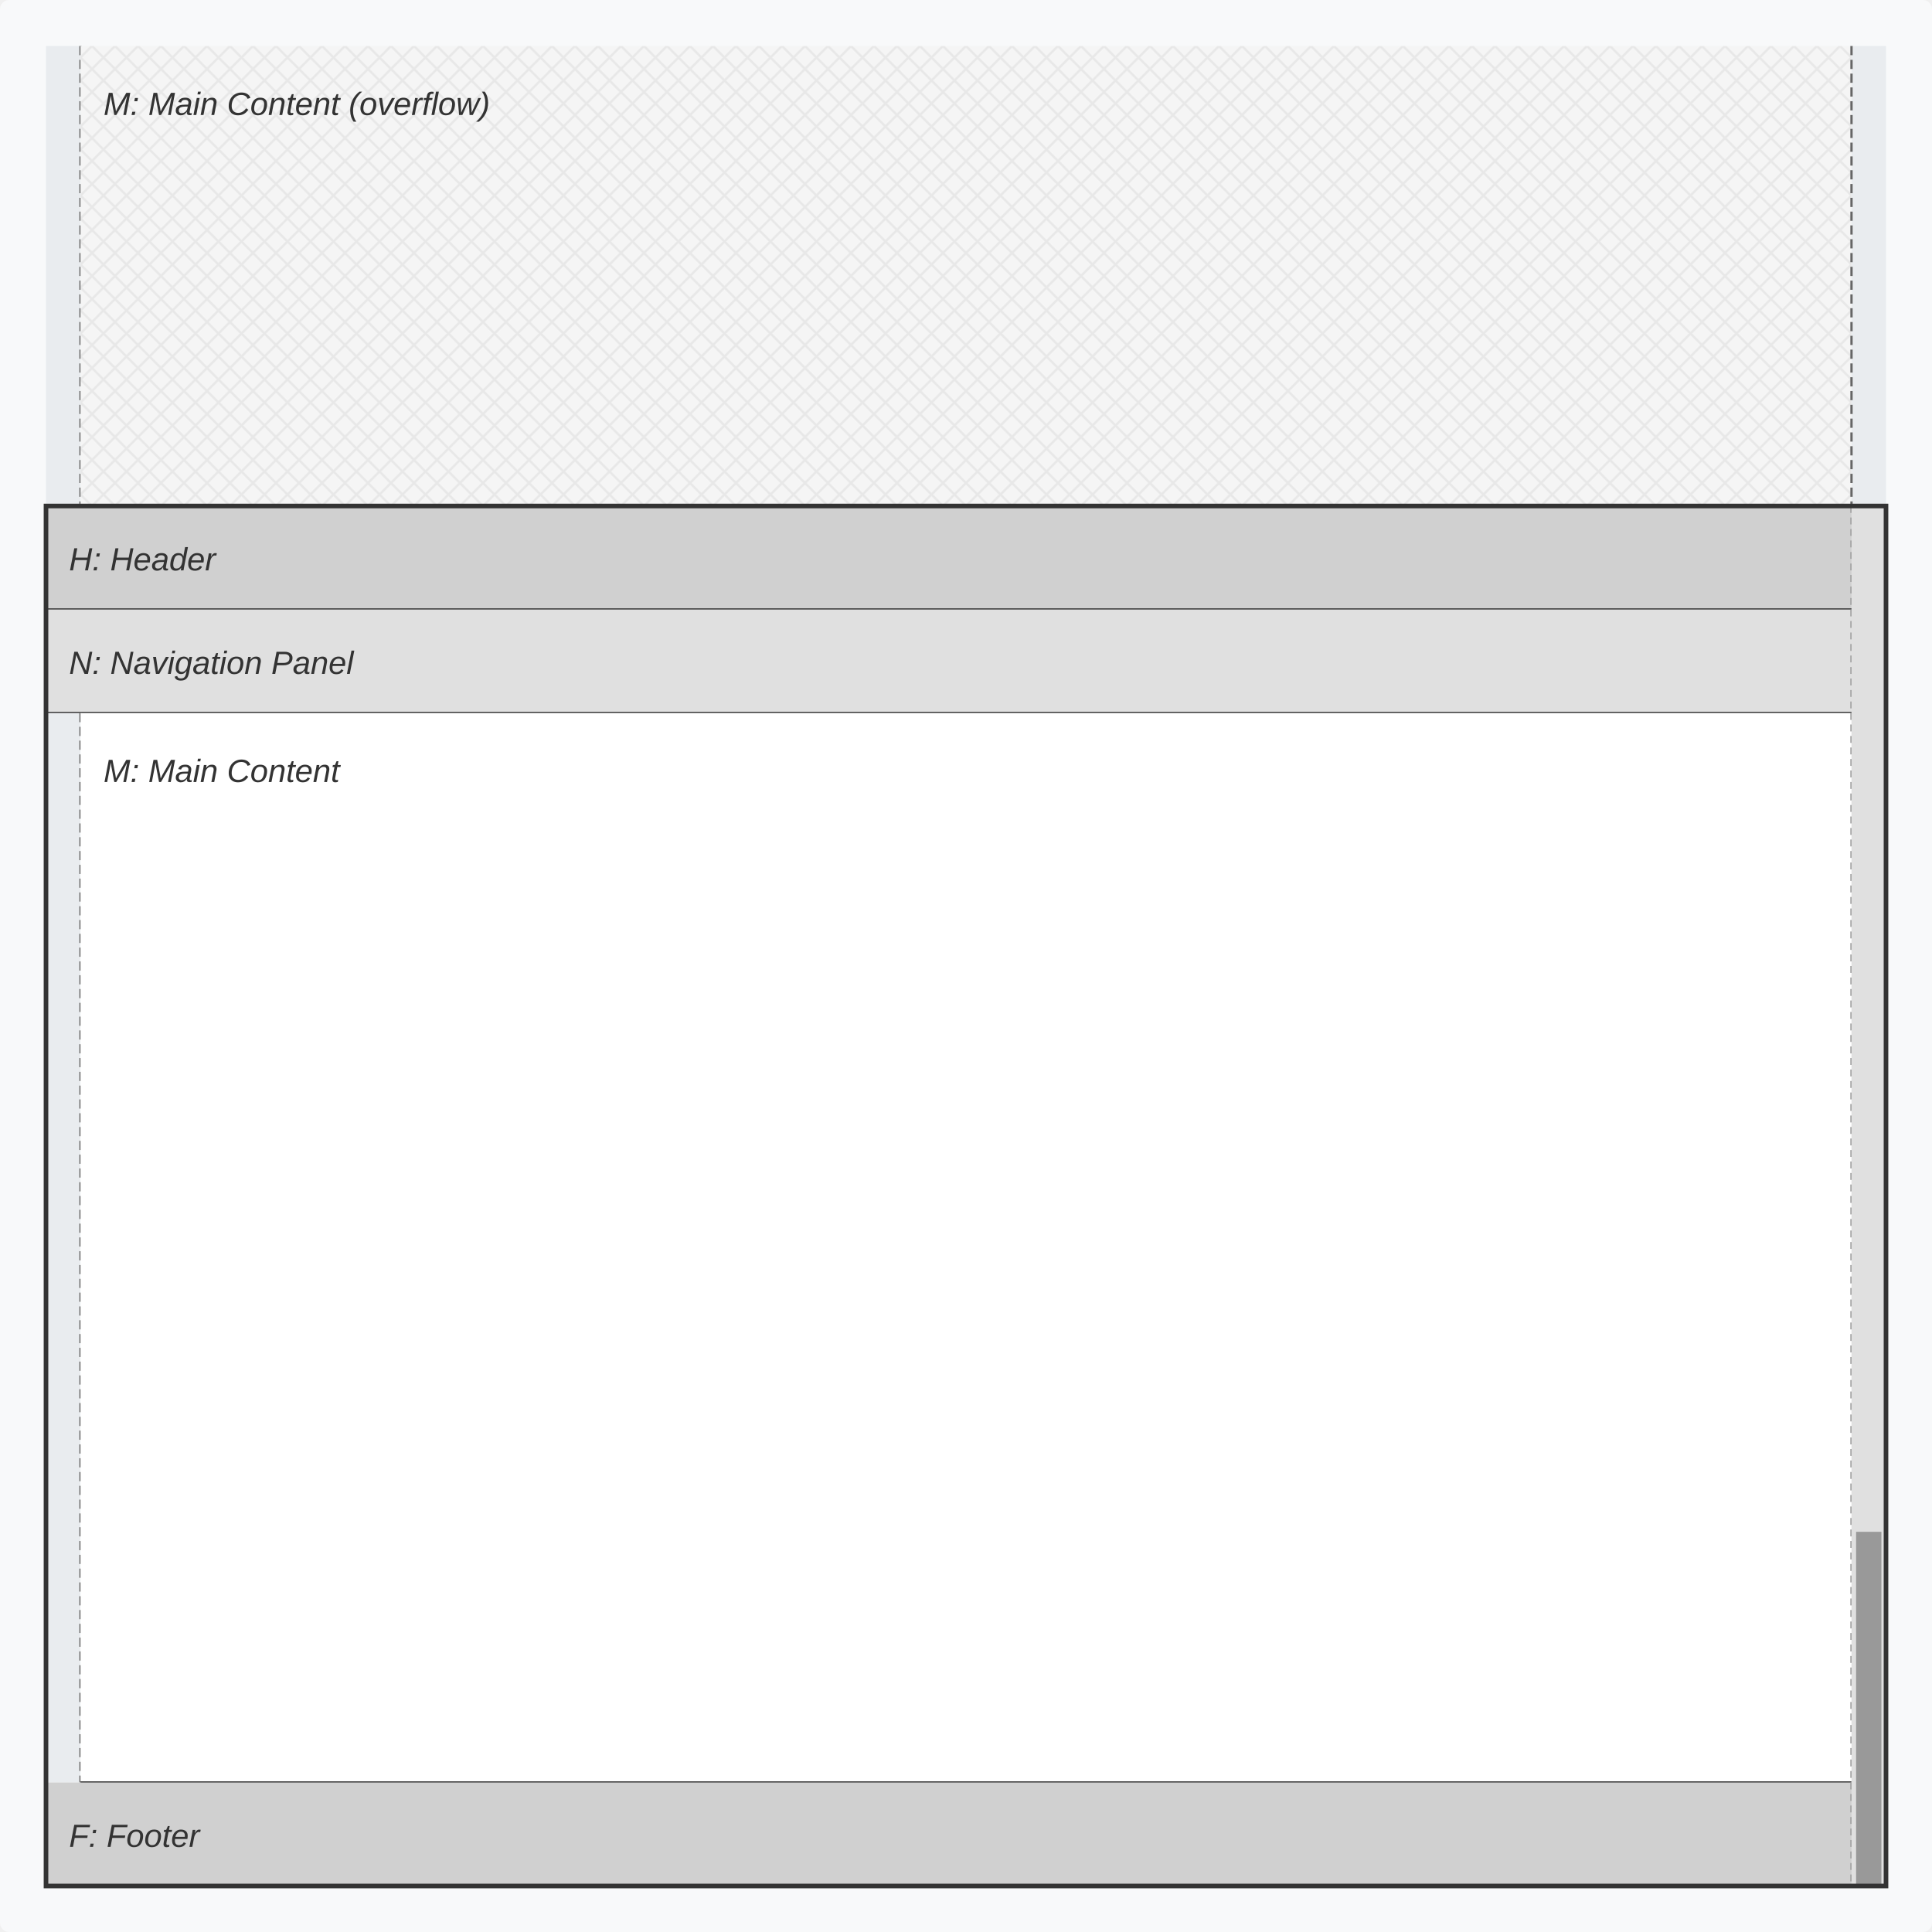
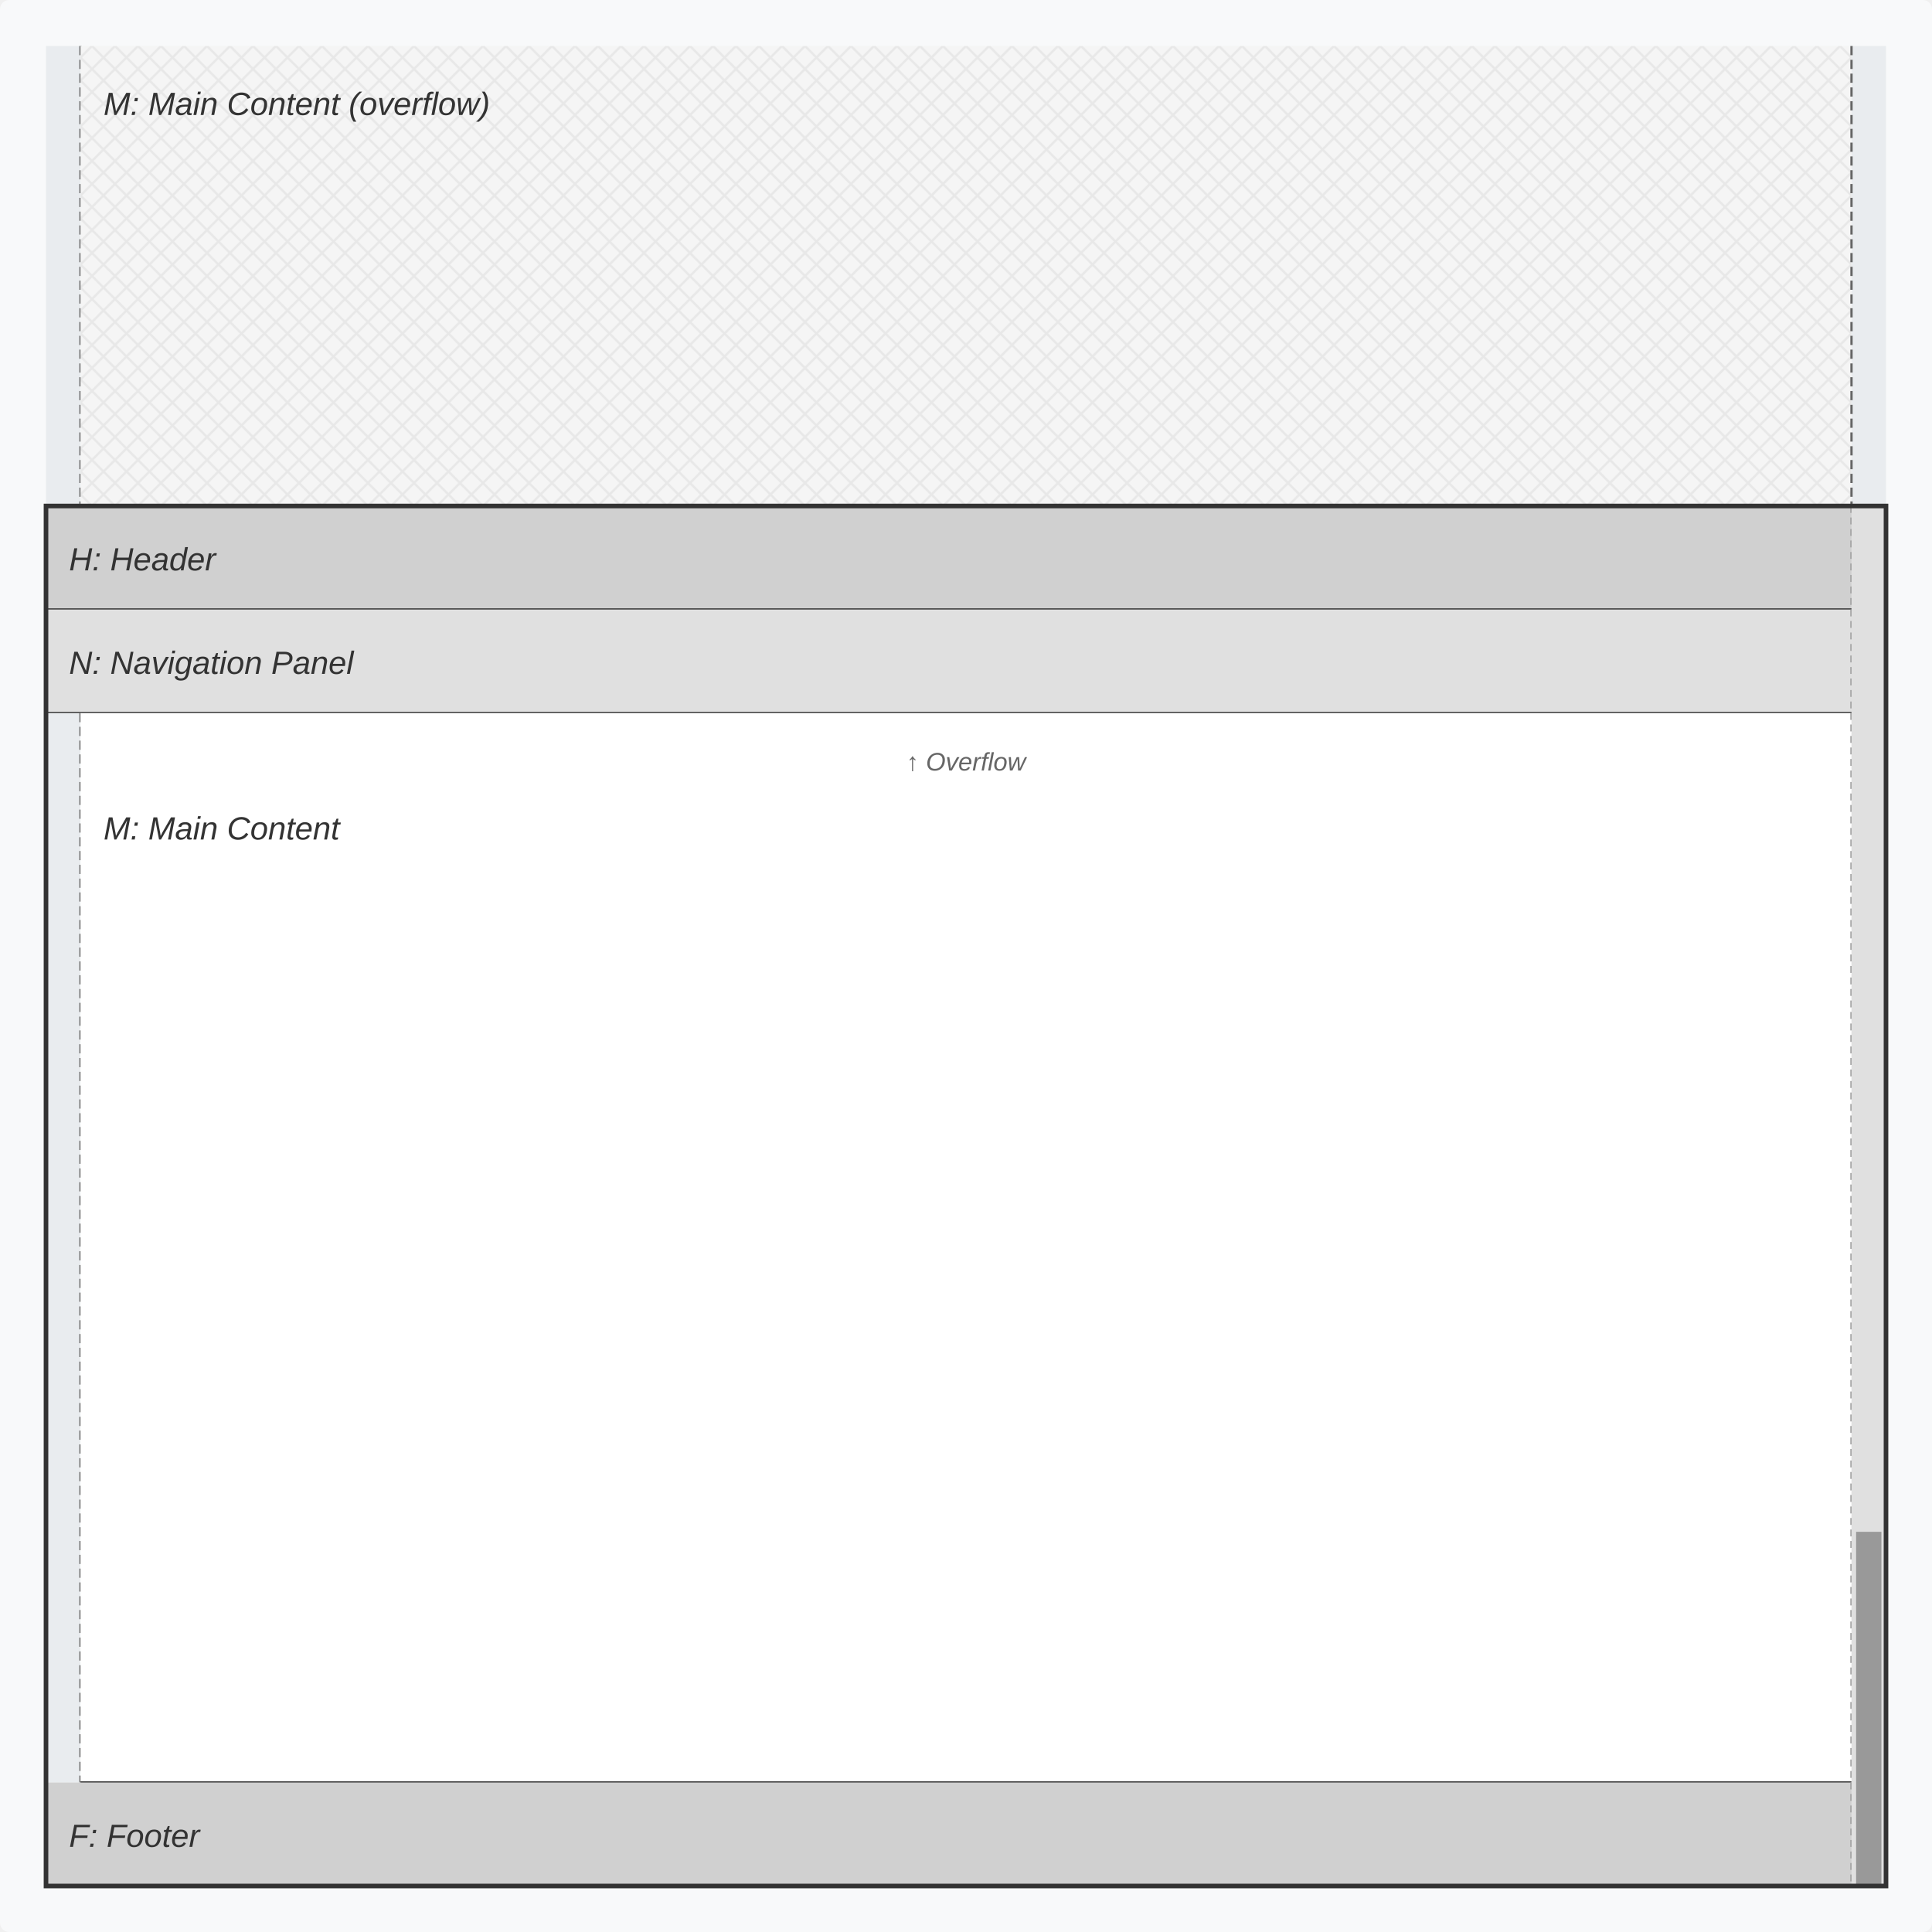
<svg xmlns="http://www.w3.org/2000/svg" viewBox="0 0 840 840" width="840" height="840">
  <defs>
    <pattern id="overflowPattern" patternUnits="userSpaceOnUse" width="10" height="10">
      <rect width="10" height="10" fill="#f5f5f5" />
      <path d="M 0,0 L 10,10 M 10,0 L 0,10" stroke="#e8e8e8" stroke-width="1" fill="none" />
    </pattern>
  </defs>
  <style>
    .container-bg { fill: #f8f9fa; }
    .main-screen-border { stroke: #333; stroke-width: 2; fill: none; }
    .block-border { stroke: #333; stroke-width: 1; fill: none; }
    .gutter-edge { stroke: #666; stroke-width: 1; stroke-dasharray: 4,2; fill: none; }
    .header { fill: #d0d0d0; }
    .nav { fill: #e0e0e0; }
    .content { fill: #ffffff; }
    .footer { fill: #d0d0d0; }
    .gutter { fill: #e9ecef; }
    .overflow-bg { fill: url(#overflowPattern); }
    .scrollbar-track { fill: #e0e0e0; }
    .scrollbar-thumb { fill: #999; }
    .scrollbar-border { stroke: #999; stroke-width: 1; stroke-dasharray: 3,2; fill: none; }
    .text { font-family: Arial, sans-serif; font-size: 14px; fill: #333; text-anchor: start; font-style: italic; }
+     .text-overflow { font-family: Arial, sans-serif; font-size: 11px; fill: #666; text-anchor: middle; font-style: italic; }
    .label { font-family: Arial, sans-serif; font-size: 10px; fill: #666; font-style: italic; }
  </style>
  <rect class="container-bg" x="0" y="0" width="840" height="840" rx="4" />
  <rect class="gutter" x="20" y="20" width="15" height="200" />
  <line x1="35" y1="20" x2="35" y2="220" class="gutter-edge" />
  <rect x="35" y="20" width="770" height="200" class="overflow-bg" />
  <text class="text" x="45" y="50">M: Main Content (overflow)</text>
  <rect class="gutter" x="805" y="20" width="15" height="200" />
  <line x1="805" y1="20" x2="805" y2="220" class="gutter-edge" />
  <rect class="header" x="20" y="220" width="800" height="45" />
  <text class="text" x="30" y="248">H: Header</text>
  <line x1="20" y1="265" x2="820" y2="265" class="block-border" />
  <rect class="nav" x="20" y="265" width="800" height="45" />
  <text class="text" x="30" y="293">N: Navigation Panel</text>
  <line x1="20" y1="310" x2="820" y2="310" class="block-border" />
  <rect class="gutter" x="20" y="310" width="15" height="465" />
  <line x1="35" y1="310" x2="35" y2="775" class="gutter-edge" />
  <rect class="content" x="35" y="310" width="770" height="465" />
-   <text class="text" x="45" y="340">M: Main Content</text>
+   <text class="text-overflow" x="420" y="335">↑ Overflow</text>
+   <text class="text" x="45" y="365">M: Main Content</text>
  <line x1="35" y1="775" x2="805" y2="775" class="block-border" />
  <rect class="footer" x="20" y="775" width="800" height="45" />
  <text class="text" x="30" y="803">F: Footer</text>
  <line x1="805" y1="220" x2="805" y2="820" class="scrollbar-border" />
  <rect x="805" y="220" width="15" height="600" class="scrollbar-track" />
  <rect x="807" y="666" width="11" height="154" class="scrollbar-thumb" />
  <rect x="20" y="220" width="800" height="600" class="main-screen-border" />
</svg>
